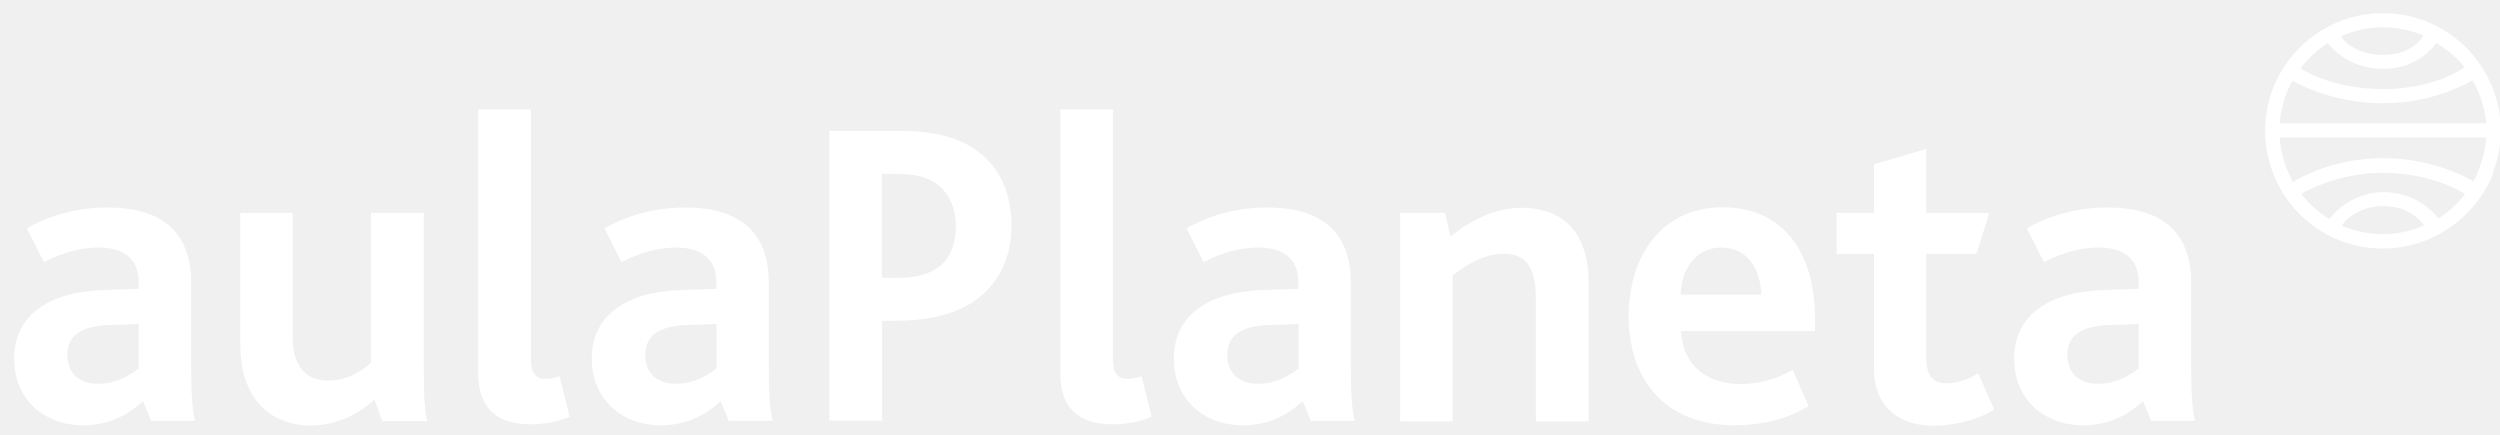
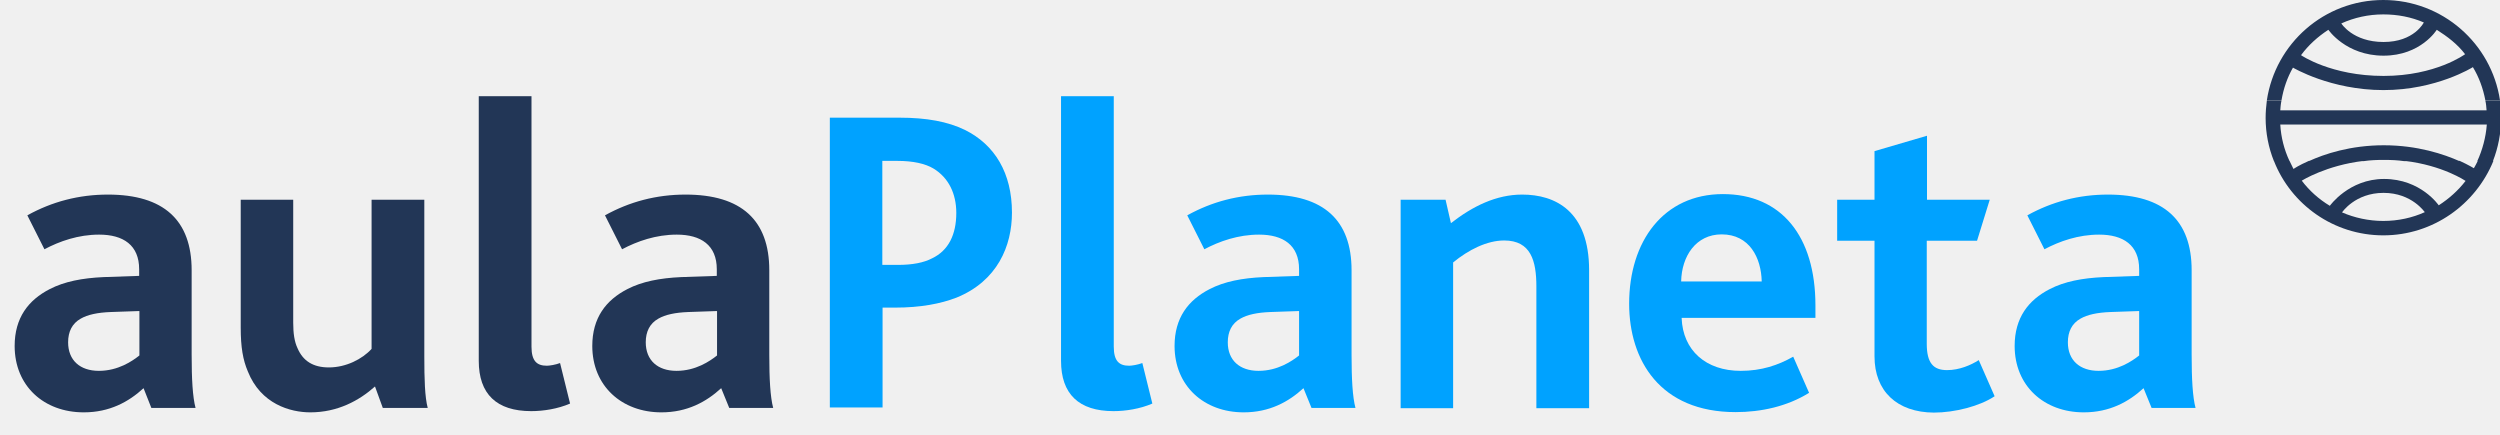
<svg xmlns="http://www.w3.org/2000/svg" version="1.1" id="Capa_1" x="0px" y="0px" viewBox="0 0 1024 177.8" style="enable-background:new 0 0 1024 177.8;" xml:space="preserve">
  <style type="text/css">
- 	.st0{fill:#FFFFFF;}
+ 	.st0{fill:#223656;}
+ 	.st1{fill:#00A2FF;}
</style>
-   <g id="Invertido">
-     <g id="XMLID_21_">
-       <path id="XMLID_52_" class="st0" d="M58.6,164.3c-6.1,5.6-13.9,9.9-24.5,9.9c-16.2,0-28.3-10.8-28.3-27.2    c0-11.5,5.6-18.8,14.4-23.3c6-3.1,13.3-4.5,22-4.9l14.6-0.5v-2.7c0-9.9-6.5-14.2-16.4-14.2c-8.5,0-16.2,2.7-22.4,6l-7-13.9    C21.1,87.9,32.1,85,44,85c22.9,0,34.3,10.5,34.3,31v34.6c0,9.9,0.4,17.3,1.6,21.8h-18L58.6,164.3z M45.2,133.1    c-5.6,0.2-9.6,1.1-12.4,2.7c-3.6,2-5.2,5.4-5.2,9.7c0,7.4,4.9,11.7,12.6,11.7c7.9,0,13.7-4,16.6-6.3v-18.2L45.2,133.1z" />
-       <path id="XMLID_55_" class="st0" d="M101.3,157.5c-2-4.7-2.9-9.9-2.9-17.9V87.2h21.5v50.3c0,4.5,0.5,7.9,1.8,10.6    c2.2,5,6.3,7.8,12.8,7.8c7,0,13.7-3.4,17.5-7.6V87.2h21.6v64.2c0,9.2,0.2,16.6,1.4,21.1h-18.4l-3.2-8.8    c-6.5,5.8-15.3,10.6-26.5,10.6C118.6,174.3,106.6,170.8,101.3,157.5z" />
-       <path id="XMLID_57_" class="st0" d="M196,44.8h21.5v102.6c0,6,2.3,7.8,6.3,7.8c1.1,0,3.6-0.4,5.4-1.1l4.1,16.6    c-5,2.2-11,3.1-15.9,3.1c-14.2,0-21.5-7-21.5-20.6V44.8z" />
-       <path id="XMLID_59_" class="st0" d="M295.2,164.3c-6.1,5.6-13.9,9.9-24.5,9.9c-16.2,0-28.3-10.8-28.3-27.2    c0-11.5,5.6-18.8,14.4-23.3c6-3.1,13.3-4.5,22-4.9l14.6-0.5v-2.7c0-9.9-6.5-14.2-16.4-14.2c-8.5,0-16.2,2.7-22.4,6l-7-13.9    c10.1-5.6,21.1-8.5,33-8.5c22.9,0,34.3,10.5,34.3,31v34.6c0,9.9,0.4,17.3,1.6,21.8h-18L295.2,164.3z M281.9,133.1    c-5.6,0.2-9.6,1.1-12.4,2.7c-3.6,2-5.2,5.4-5.2,9.7c0,7.4,4.9,11.7,12.6,11.7c7.9,0,13.7-4,16.6-6.3v-18.2L281.9,133.1z" />
-       <path id="XMLID_99_" class="st0" d="M339.6,53.6h28.7c11,0,19.7,1.6,26.7,5c12.3,6.1,19.3,17.7,19.3,33.9c0,13.7-6,28-22.7,34.8    c-6.5,2.5-14.6,4.1-25.2,4.1h-5.1v40.9h-21.6V53.6z M367.7,113.8c5.8,0,10.5-0.9,13.9-2.7c6.7-3.2,9.9-9.7,9.9-18.6    c0-7.8-3.1-14.4-9.4-18.2c-3.4-2-8.3-3.1-14.8-3.1h-6.1v42.6H367.7z" />
-       <path id="XMLID_102_" class="st0" d="M434.4,44.8h21.5v102.6c0,6,2.3,7.8,6.3,7.8c1.1,0,3.6-0.4,5.4-1.1l4.1,16.6    c-5,2.2-11,3.1-15.9,3.1c-14.2,0-21.5-7-21.5-20.6V44.8z" />
-       <path id="XMLID_104_" class="st0" d="M533.6,164.3c-6.1,5.6-13.9,9.9-24.5,9.9c-16.2,0-28.3-10.8-28.3-27.2    c0-11.5,5.6-18.8,14.4-23.3c6-3.1,13.3-4.5,22-4.9l14.6-0.5v-2.7c0-9.9-6.5-14.2-16.4-14.2c-8.5,0-16.2,2.7-22.4,6l-7-13.9    c10.1-5.6,21.1-8.5,33-8.5c22.9,0,34.3,10.5,34.3,31v34.6c0,9.9,0.4,17.3,1.6,21.8h-18L533.6,164.3z M520.3,133.1    c-5.6,0.2-9.6,1.1-12.4,2.7c-3.6,2-5.2,5.4-5.2,9.7c0,7.4,4.9,11.7,12.6,11.7c7.9,0,13.7-4,16.6-6.3v-18.2L520.3,133.1z" />
-       <path id="XMLID_107_" class="st0" d="M573.5,87.2h18.4l2.2,9.6c9-7,18.6-11.7,29.2-11.7c13.5,0,27.4,6.7,27.4,31v56.5h-21.6v-49.8    c0-10.5-2.2-18.9-13.2-18.9c-7,0-14.6,3.8-20.9,9v59.7h-21.5V87.2z" />
-       <path id="XMLID_109_" class="st0" d="M688.6,135.7c0.5,13.2,9.9,21.6,24.2,21.6c8.5,0,15.3-2.3,21.5-5.8l6.5,14.8    c-9,5.6-19.7,7.9-30.1,7.9c-31,0-43.6-21.3-43.6-44.4c0-25.6,14.1-44.9,38.4-44.9c24,0,37.9,17.3,37.9,45.6v5.1H688.6z     M721.4,120.7c-0.2-9.7-5-19.3-16.4-19.3c-10.6,0-16.4,9-16.6,19.3H721.4z" />
-       <path id="XMLID_112_" class="st0" d="M767.6,151.4v-47.4h-15.3V87.2h15.3V67.3L789,61v26.2h25.8l-5.2,16.8H789v42.2    c0,7.9,2.7,10.8,8.3,10.8c5,0,9.7-2,13-4.1l6.5,14.8c-6.1,4.1-16.4,6.7-24.9,6.7C776.8,174.3,767.6,165.6,767.6,151.4z" />
-       <path id="XMLID_114_" class="st0" d="M877.8,164.3c-6.1,5.6-13.9,9.9-24.5,9.9c-16.2,0-28.3-10.8-28.3-27.2    c0-11.5,5.6-18.8,14.4-23.3c6-3.1,13.3-4.5,22-4.9l14.6-0.5v-2.7c0-9.9-6.5-14.2-16.4-14.2c-8.5,0-16.2,2.7-22.4,6l-7-13.9    c10.1-5.6,21.1-8.5,33-8.5c22.9,0,34.3,10.5,34.3,31v34.6c0,9.9,0.4,17.3,1.6,21.8h-18L877.8,164.3z M864.4,133.1    c-5.6,0.2-9.6,1.1-12.4,2.7c-3.6,2-5.2,5.4-5.2,9.7c0,7.4,4.9,11.7,12.6,11.7c7.9,0,13.7-4,16.6-6.3v-18.2L864.4,133.1z" />
+   <g id="XMLID_2_">
+     <g id="XMLID_37_">
+       <path id="XMLID_38_" class="st0" d="M58.8,159c-6.1,5.6-13.9,9.9-24.5,9.9C18,168.9,6,158.1,6,141.7c0-11.5,5.6-18.8,14.4-23.3    c6-3.1,13.3-4.5,22-4.9L57,113v-2.7c0-9.9-6.5-14.2-16.4-14.2c-8.5,0-16.2,2.7-22.4,6l-7-13.9c10.1-5.6,21.1-8.5,33-8.5    c22.9,0,34.3,10.5,34.3,31v34.6c0,9.9,0.4,17.3,1.6,21.8H62L58.8,159z M45.5,127.8c-5.6,0.2-9.6,1.1-12.4,2.7    c-3.6,2-5.2,5.4-5.2,9.7c0,7.4,4.9,11.7,12.6,11.7c7.9,0,13.7-4,16.6-6.3v-18.2L45.5,127.8z" />
+       <path id="XMLID_41_" class="st0" d="M101.5,152.1c-2-4.7-2.9-9.9-2.9-17.9V81.8h21.5v50.3c0,4.5,0.5,7.9,1.8,10.6    c2.2,5.1,6.3,7.8,12.8,7.8c7,0,13.7-3.4,17.5-7.6V81.8h21.6V146c0,9.2,0.2,16.6,1.4,21.1h-18.4l-3.2-8.8    c-6.5,5.8-15.3,10.6-26.5,10.6C118.9,168.9,106.8,165.5,101.5,152.1z" />
+       <path id="XMLID_43_" class="st0" d="M196.2,39.4h21.5V142c0,6,2.3,7.8,6.3,7.8c1.1,0,3.6-0.4,5.4-1.1l4.1,16.6    c-5.1,2.2-11,3.1-15.9,3.1c-14.2,0-21.5-7-21.5-20.6V39.4z" />
+       <path id="XMLID_45_" class="st0" d="M295.4,159c-6.1,5.6-13.9,9.9-24.5,9.9c-16.2,0-28.3-10.8-28.3-27.2    c0-11.5,5.6-18.8,14.4-23.3c6-3.1,13.3-4.5,22-4.9l14.6-0.5v-2.7c0-9.9-6.5-14.2-16.4-14.2c-8.5,0-16.2,2.7-22.4,6l-7-13.9    c10.1-5.6,21.1-8.5,33-8.5c22.9,0,34.3,10.5,34.3,31v34.6c0,9.9,0.4,17.3,1.6,21.8h-18L295.4,159z M282.1,127.8    c-5.6,0.2-9.6,1.1-12.4,2.7c-3.6,2-5.2,5.4-5.2,9.7c0,7.4,4.9,11.7,12.6,11.7c7.9,0,13.7-4,16.6-6.3v-18.2L282.1,127.8z" />
+       <path id="XMLID_48_" class="st1" d="M339.8,48.2h28.7c11,0,19.7,1.6,26.7,5c12.3,6.1,19.3,17.7,19.3,33.9c0,13.7-6,28-22.7,34.8    c-6.5,2.5-14.6,4.1-25.3,4.1h-5v40.9h-21.6V48.2z M367.9,108.5c5.8,0,10.5-0.9,13.9-2.7c6.7-3.2,9.9-9.7,9.9-18.6    c0-7.8-3.1-14.4-9.4-18.2c-3.4-2-8.3-3.1-14.8-3.1h-6.1v42.6H367.9z" />
+       <path id="XMLID_51_" class="st1" d="M434.7,39.4h21.5V142c0,6,2.3,7.8,6.3,7.8c1.1,0,3.6-0.4,5.4-1.1l4.1,16.6    c-5.1,2.2-11,3.1-15.9,3.1c-14.2,0-21.5-7-21.5-20.6V39.4z" />
+       <path id="XMLID_53_" class="st1" d="M533.9,159c-6.1,5.6-13.9,9.9-24.5,9.9c-16.2,0-28.3-10.8-28.3-27.2    c0-11.5,5.6-18.8,14.4-23.3c6-3.1,13.3-4.5,22-4.9l14.6-0.5v-2.7c0-9.9-6.5-14.2-16.4-14.2c-8.5,0-16.2,2.7-22.4,6l-7-13.9    c10.1-5.6,21.1-8.5,33-8.5c22.9,0,34.3,10.5,34.3,31v34.6c0,9.9,0.4,17.3,1.6,21.8h-18L533.9,159z M520.5,127.8    c-5.6,0.2-9.6,1.1-12.4,2.7c-3.6,2-5.2,5.4-5.2,9.7c0,7.4,4.9,11.7,12.6,11.7c7.9,0,13.7-4,16.6-6.3v-18.2L520.5,127.8z" />
+       <path id="XMLID_56_" class="st1" d="M573.7,81.8h18.4l2.2,9.6c9-7,18.6-11.7,29.2-11.7c13.5,0,27.4,6.7,27.4,31v56.5h-21.6v-49.8    c0-10.5-2.2-18.9-13.2-18.9c-7,0-14.6,3.8-20.9,9v59.7h-21.5V81.8z" />
+       <path id="XMLID_58_" class="st1" d="M688.8,130.3c0.5,13.2,9.9,21.6,24.2,21.6c8.5,0,15.3-2.3,21.5-5.8l6.5,14.8    c-9,5.6-19.7,7.9-30.1,7.9c-31,0-43.6-21.3-43.6-44.4c0-25.6,14.1-44.9,38.4-44.9c24,0,37.9,17.3,37.9,45.6v5.1H688.8z     M721.6,115.3c-0.2-9.7-5-19.3-16.4-19.3c-10.6,0-16.4,9-16.6,19.3H721.6z" />
+       <path id="XMLID_61_" class="st1" d="M767.8,146V98.6h-15.3V81.8h15.3V61.9l21.5-6.3v26.2H815l-5.2,16.8h-20.6v42.2    c0,7.9,2.7,10.8,8.3,10.8c5,0,9.7-2,13-4.1l6.5,14.8c-6.1,4.1-16.4,6.7-24.9,6.7C777,168.9,767.8,160.2,767.8,146z" />
+       <path id="XMLID_63_" class="st1" d="M878,159c-6.1,5.6-13.9,9.9-24.5,9.9c-16.2,0-28.3-10.8-28.3-27.2c0-11.5,5.6-18.8,14.4-23.3    c6-3.1,13.3-4.5,22-4.9l14.6-0.5v-2.7c0-9.9-6.5-14.2-16.4-14.2c-8.5,0-16.2,2.7-22.4,6l-7-13.9c10.1-5.6,21.1-8.5,33-8.5    c22.9,0,34.3,10.5,34.3,31v34.6c0,9.9,0.4,17.3,1.6,21.8h-18L878,159z M864.6,127.8c-5.6,0.2-9.6,1.1-12.4,2.7    c-3.6,2-5.2,5.4-5.2,9.7c0,7.4,4.9,11.7,12.6,11.7c7.9,0,13.7-4,16.6-6.3v-18.2L864.6,127.8z" />
    </g>
-     <path id="XMLID_13_" class="st0" d="M976.1,84.4c-11.7,0-17,8-17,8c5.1,2.2,10.9,3.5,16.9,3.5c6.1,0,11.9-1.3,17-3.6   C993,92.3,987.8,84.4,976.1,84.4 M997.9,17.6c0,0-6.5,10.6-21.8,10.6c-15.4,0-22.6-10.6-22.6-10.6c-4.3,2.8-8.2,6.3-11.2,10.4   c0,0,12.3,8.5,33.8,8.5c21.4,0,33.4-8.9,33.4-8.9C1006.3,23.5,1002.3,20.3,997.9,17.6 M976,11.2c-6.1,0-11.9,1.3-17.2,3.7   c0,0,4.7,7.6,17.3,7.6c12.6,0,16.5-8,16.5-8C987.5,12.4,981.9,11.2,976,11.2 M976,101.8c-20.3,0-37.8-12.6-44.8-30.5h6.4   c0.5,1.1,1.1,2.2,1.6,3.3c0,0,2.2-1.5,6.3-3.3h22.5c-15.4,1.8-25.4,8.1-25.4,8.1c3.1,4.1,7,7.6,11.5,10.3c0,0,7.8-11,22.2-11   c15.1,0,22.4,10.8,22.4,10.8c4.2-2.7,8-6.1,11-10c0,0-9.4-6.4-25-8.2h22.6c3.7,1.7,5.8,3,5.8,3c0.6-1,1.1-2,1.6-3h6.4   C1013.8,89.1,996.3,101.8,976,101.8 M984.5,71.3c-2.6-0.4-5.4-0.5-8.3-0.5c-2.9,0-5.6,0.1-8.2,0.5h-22.5c6.3-2.9,17-6.5,30.7-6.5   c13.9,0,24.7,3.7,31,6.5H984.5z M1020.9,71.3h-6.4c2.1-4.6,3.5-9.7,3.9-15h-84.6c0.3,5.3,1.6,10.3,3.8,15h-6.4   c-2.2-5.5-3.4-11.5-3.4-17.7c0-2.4,0.2-4.8,0.5-7.1h6c-0.3,1.3-0.4,2.7-0.5,4h84.5c-0.1-1.4-0.2-2.7-0.5-4h6   c0.3,2.3,0.5,4.7,0.5,7.1C1024.2,59.9,1023.1,65.8,1020.9,71.3 M1017.8,46.5c-0.9-4.8-2.6-9.5-5.1-13.6c0,0-14.9,9.4-36.6,9.4   c-21.7,0-37.1-9.2-37.1-9.2c-2.3,4-3.9,8.6-4.7,13.4h-6c3.5-23.2,23.5-41.1,47.7-41.1c24.2,0,44.3,17.8,47.8,41.1H1017.8z" />
+     <path id="XMLID_4_" class="st0" d="M976.3,79c-11.7,0-17,8-17,8c5.1,2.2,10.9,3.5,16.9,3.5c6.1,0,11.9-1.3,17-3.6   C993.2,87,988,79,976.3,79 M998.1,12.2c0,0-6.5,10.6-21.8,10.6c-15.4,0-22.6-10.6-22.6-10.6c-4.3,2.8-8.2,6.3-11.2,10.4   c0,0,12.3,8.5,33.8,8.5c21.4,0,33.4-8.9,33.4-8.9C1006.6,18.1,1002.5,15,998.1,12.2 M976.2,5.9c-6.1,0-11.9,1.3-17.2,3.7   c0,0,4.7,7.6,17.3,7.6c12.6,0,16.5-8,16.5-8C987.7,7,982.1,5.9,976.2,5.9 M976.2,96.4c-20.3,0-37.8-12.6-44.8-30.5h6.4   c0.5,1.1,1.1,2.2,1.6,3.3c0,0,2.2-1.5,6.3-3.3h22.5c-15.4,1.8-25.4,8.1-25.4,8.1c3.1,4.1,7,7.6,11.5,10.3c0,0,7.8-11,22.2-11   c15.1,0,22.4,10.8,22.4,10.8c4.2-2.7,8-6.1,11-10c0,0-9.4-6.4-25-8.2h22.6c3.7,1.7,5.8,3,5.8,3c0.6-1,1.1-2,1.6-3h6.4   C1014,83.8,996.5,96.4,976.2,96.4 M984.7,66c-2.6-0.4-5.4-0.5-8.3-0.5c-2.9,0-5.6,0.1-8.2,0.5h-22.5c6.3-2.9,17-6.5,30.7-6.5   c13.9,0,24.7,3.7,31,6.5H984.7z M1021.1,66h-6.4c2.1-4.6,3.5-9.7,3.9-15H934c0.3,5.3,1.6,10.3,3.8,15h-6.4   c-2.2-5.5-3.4-11.5-3.4-17.7c0-2.4,0.2-4.8,0.5-7.1h6c-0.3,1.3-0.4,2.7-0.5,4h84.5c-0.1-1.4-0.2-2.7-0.5-4h6   c0.3,2.3,0.5,4.7,0.5,7.1C1024.4,54.5,1023.3,60.4,1021.1,66 M1018,41.1c-0.9-4.8-2.6-9.5-5.1-13.6c0,0-14.9,9.4-36.6,9.4   c-21.7,0-37.1-9.2-37.1-9.2c-2.3,4-3.9,8.6-4.7,13.4h-6C932,17.8,952,0,976.2,0c24.2,0,44.3,17.8,47.8,41.1H1018z" />
  </g>
-   <g id="XMLID_51_">
- </g>
-   <g id="XMLID_117_">
- </g>
-   <g id="XMLID_118_">
- </g>
-   <g id="XMLID_119_">
- </g>
-   <g id="XMLID_120_">
- </g>
-   <g id="XMLID_121_">
- </g>
-   <g id="XMLID_122_">
- </g>
-   <g id="XMLID_124_">
- </g>
-   <g id="XMLID_125_">
- </g>
-   <g id="XMLID_126_">
- </g>
-   <g id="XMLID_130_">
- </g>
-   <g id="XMLID_131_">
- </g>
-   <g id="XMLID_132_">
- </g>
-   <g id="XMLID_133_">
- </g>
-   <g id="XMLID_134_">
- </g>
</svg>
